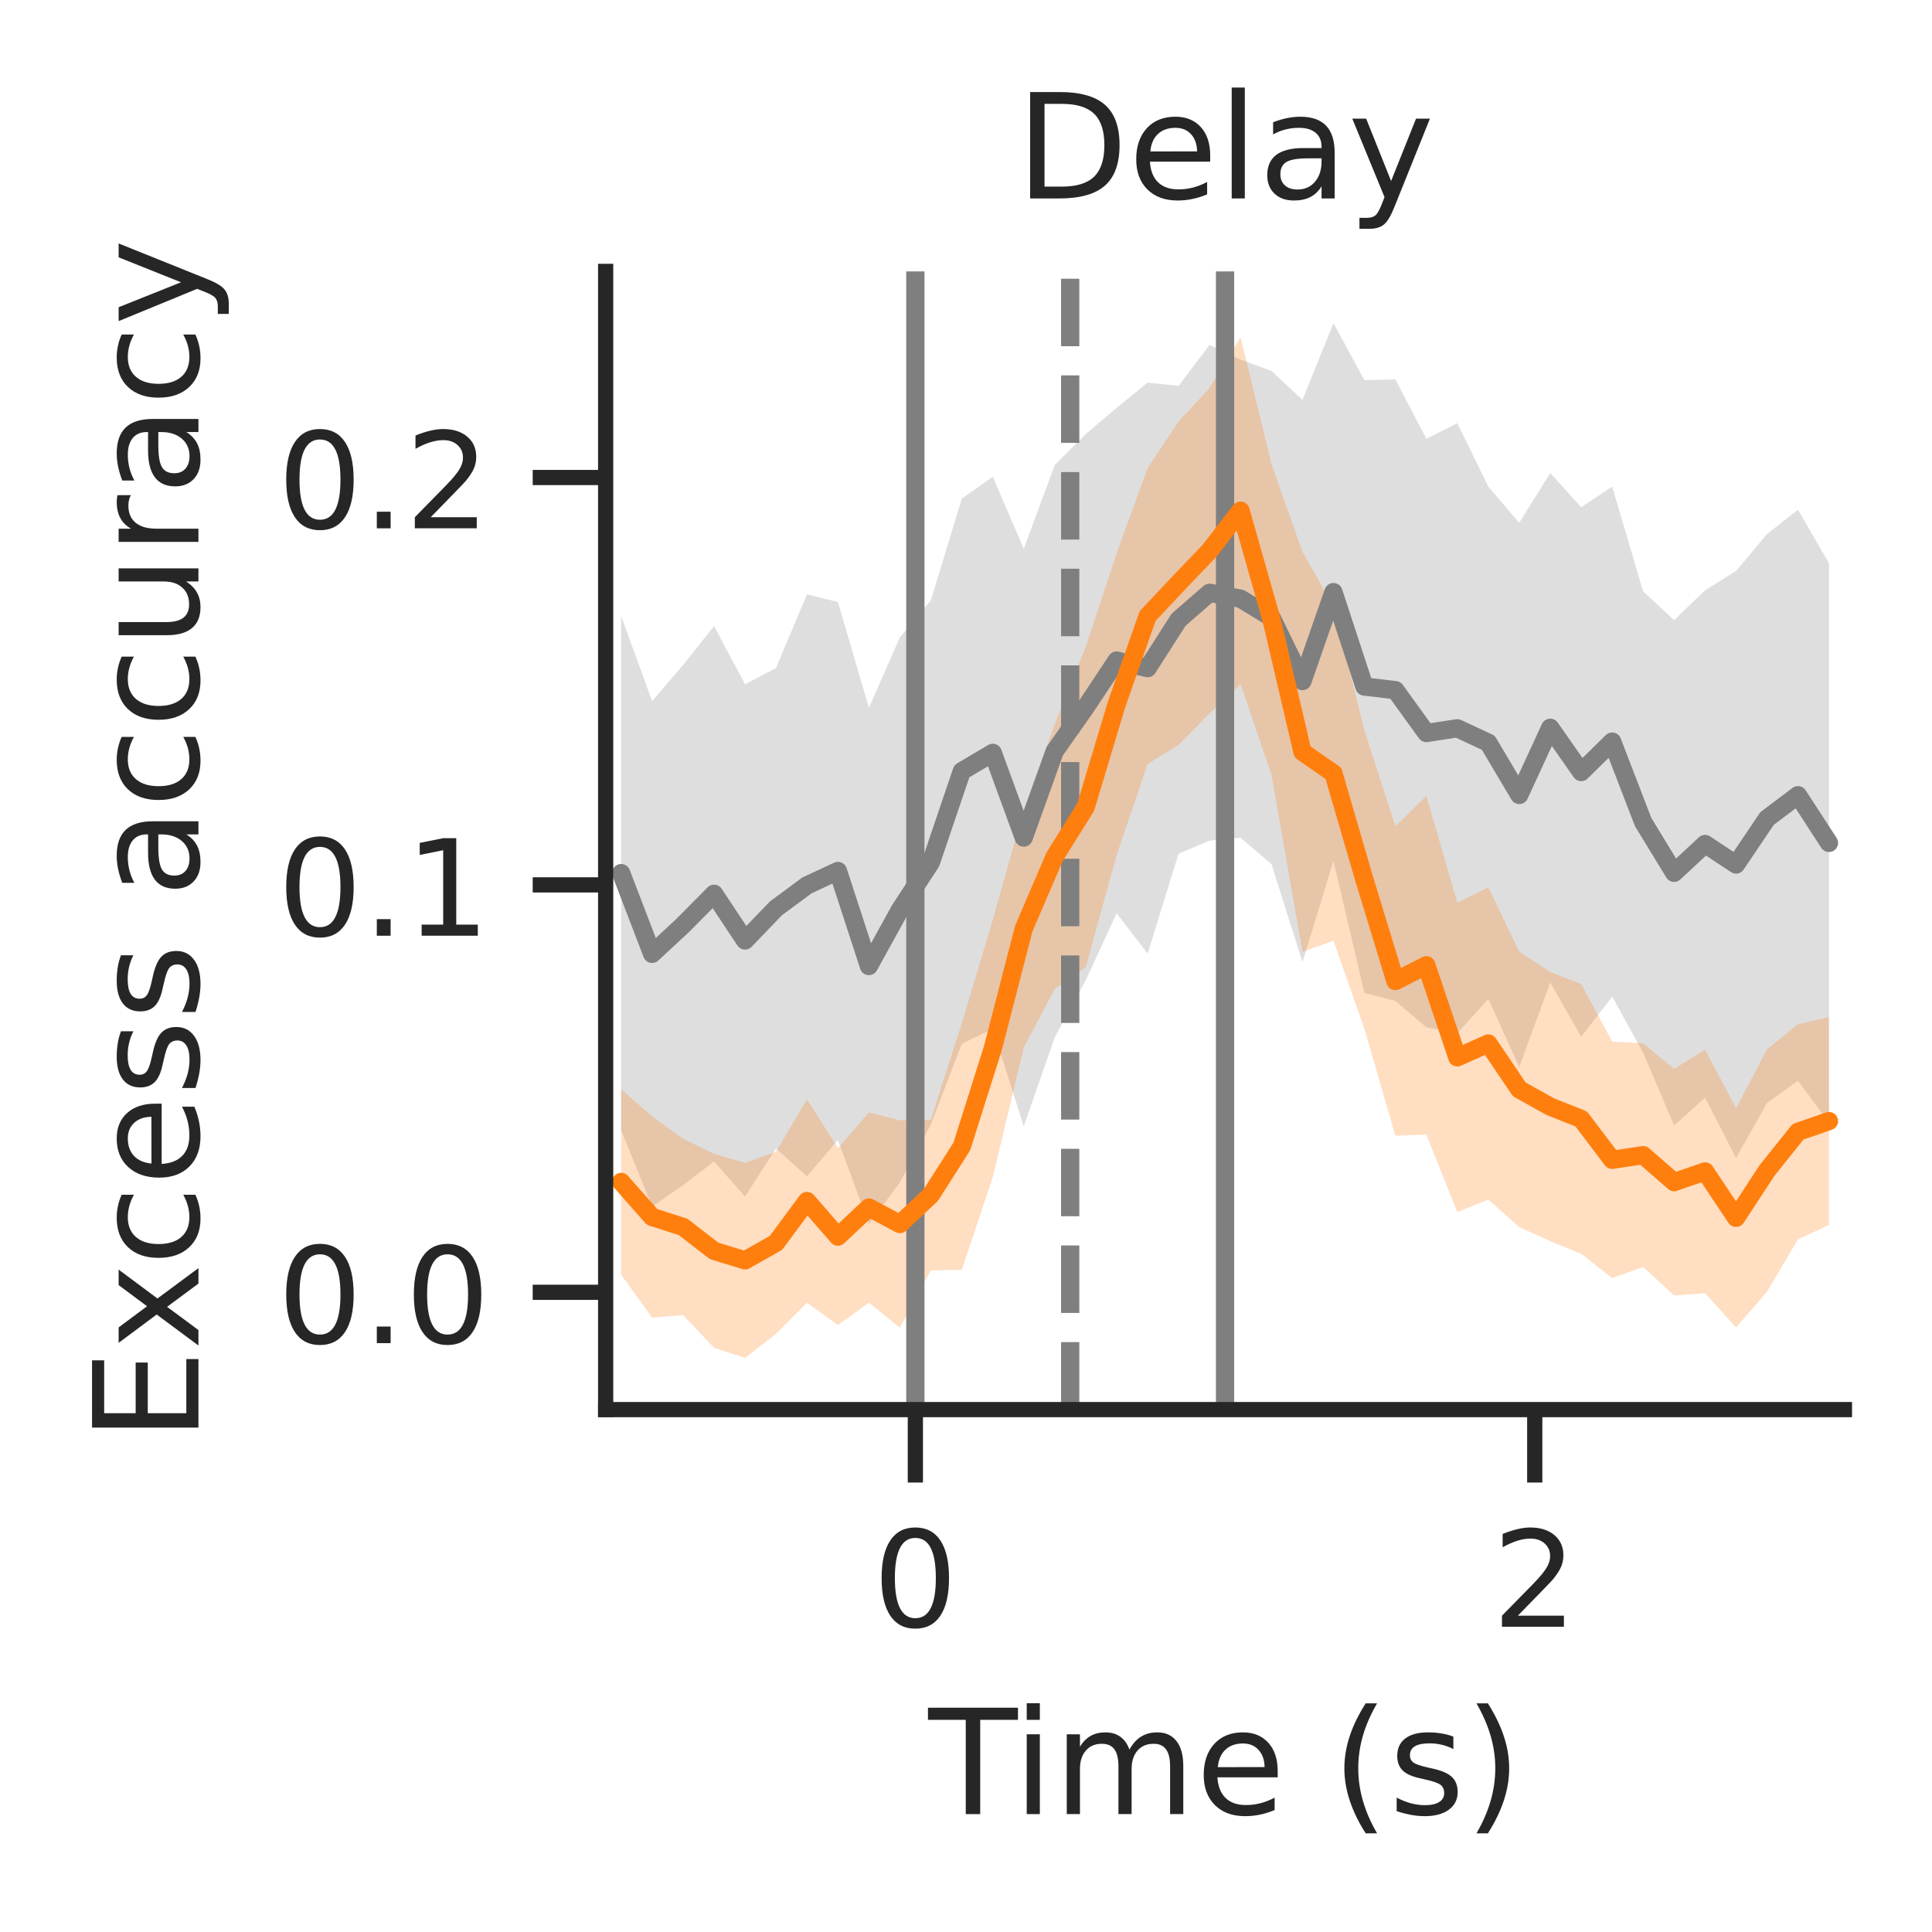
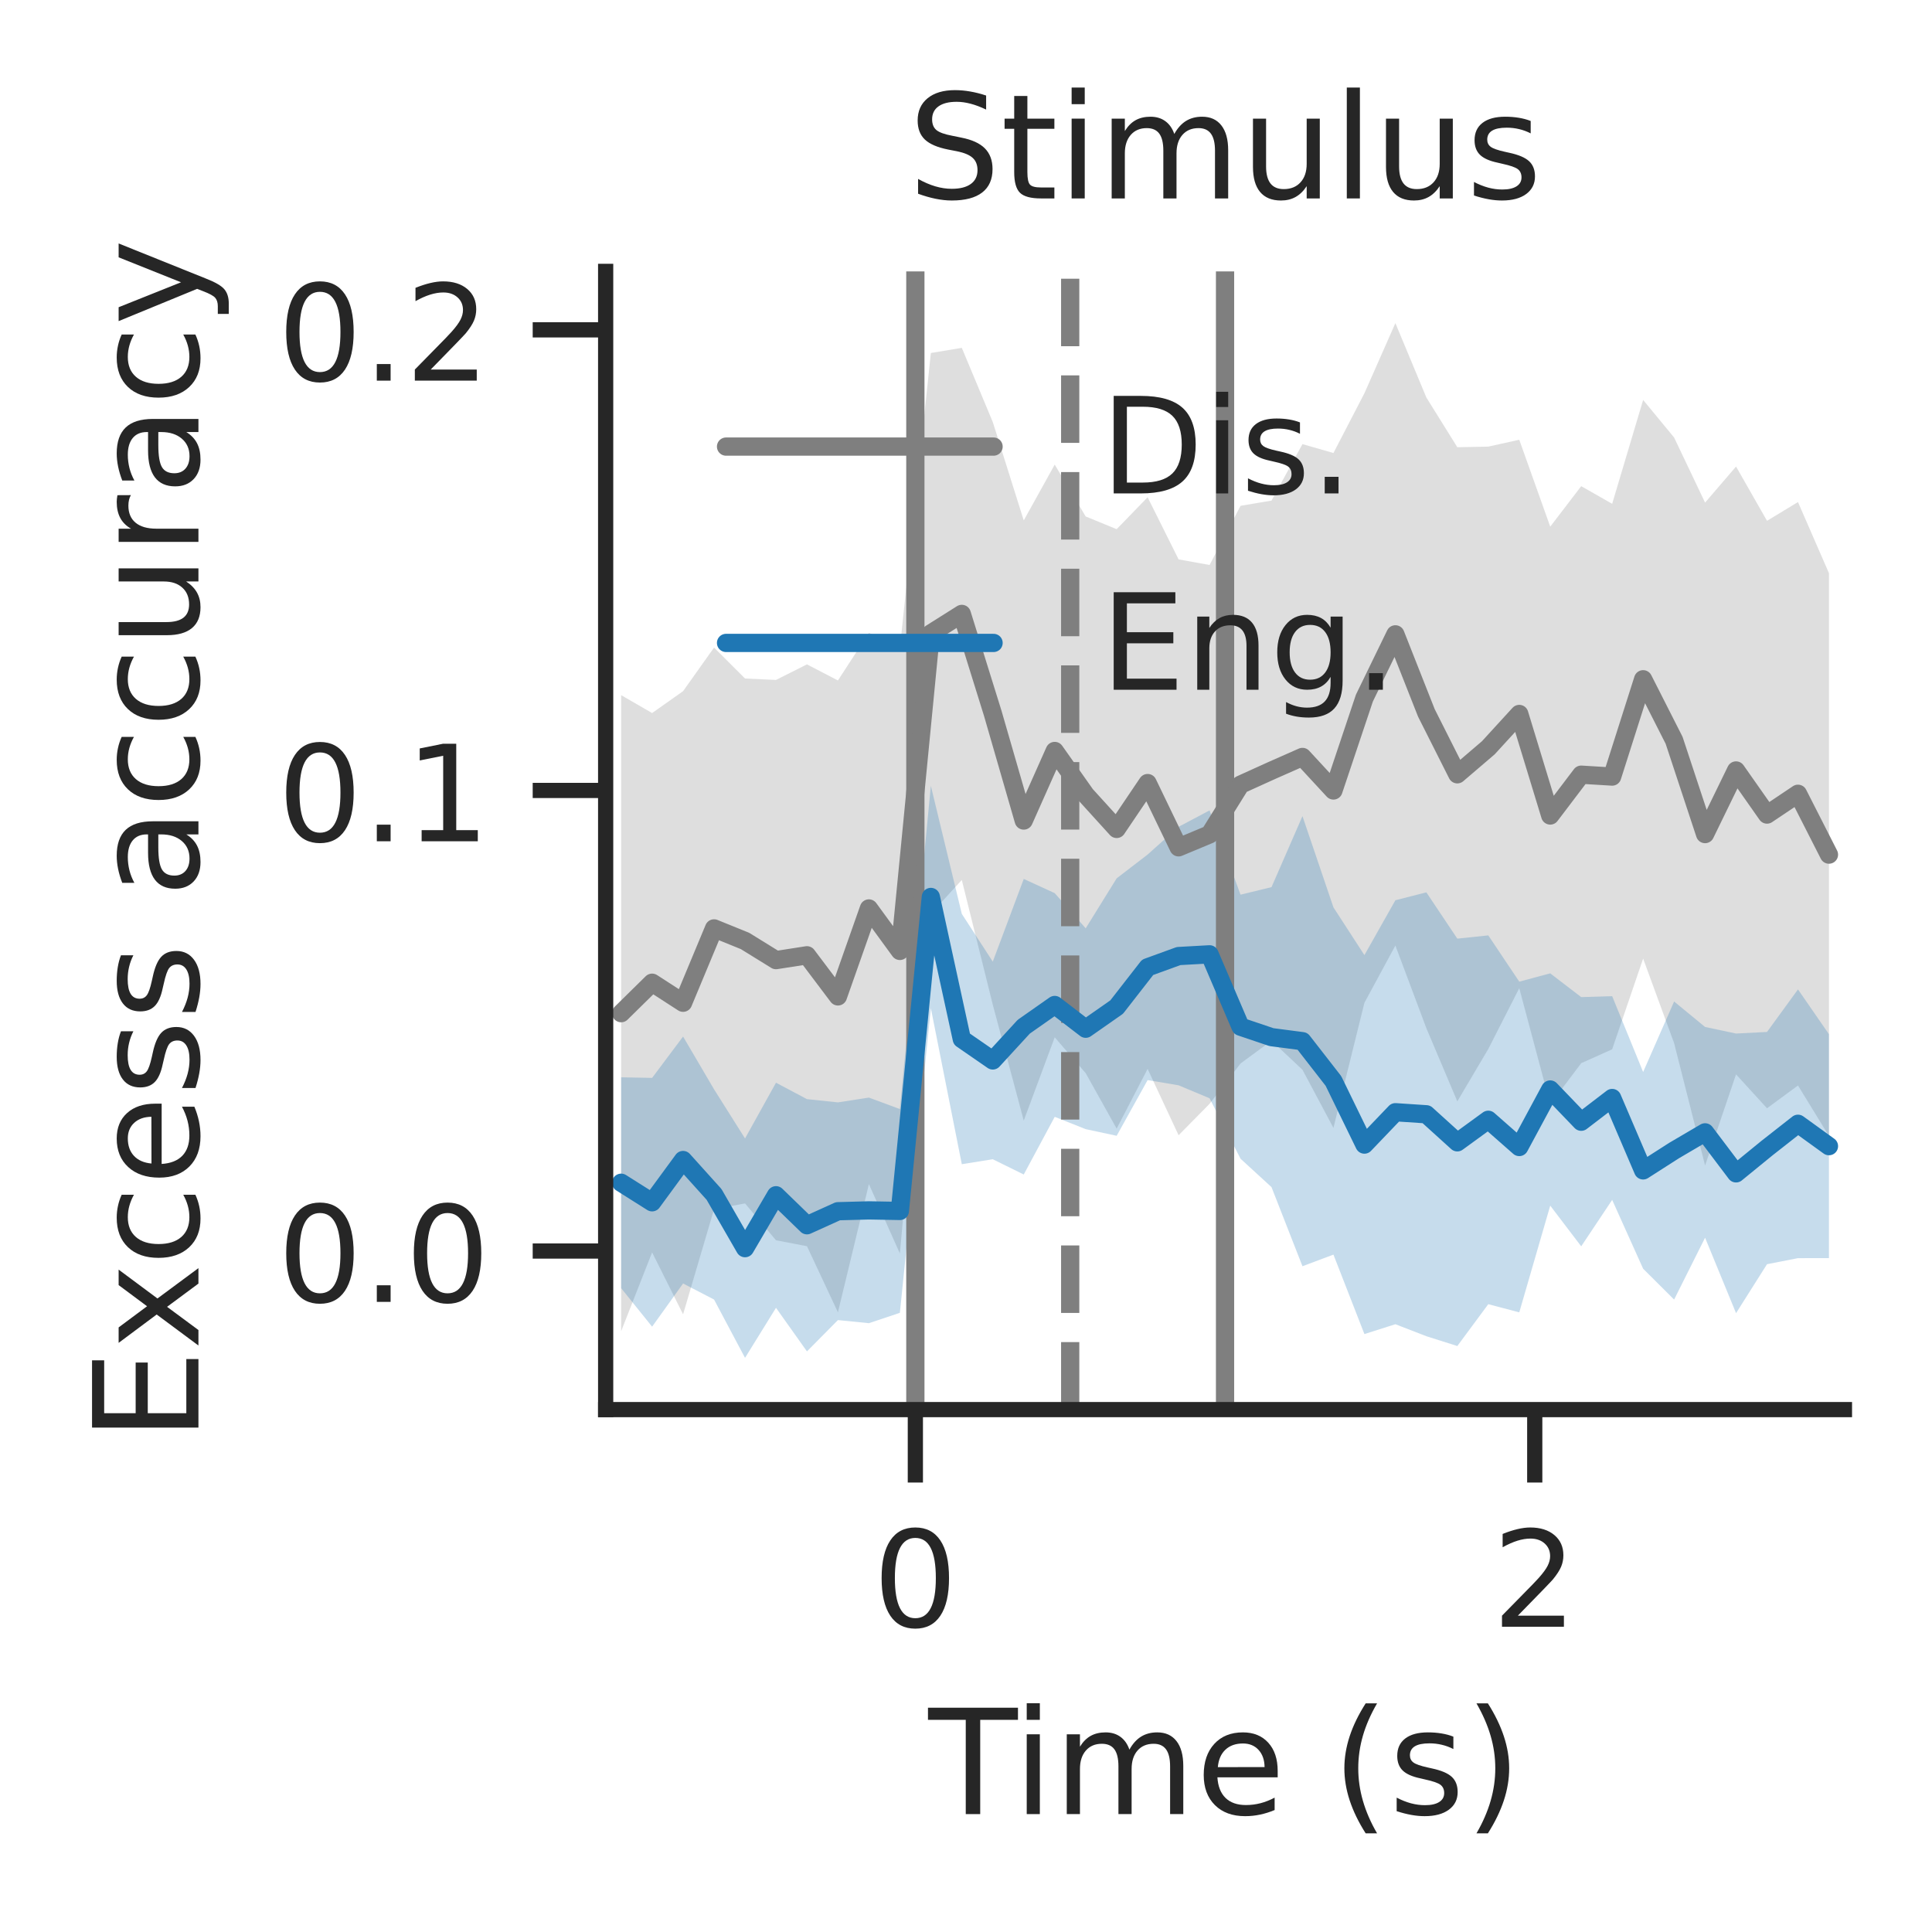
<svg xmlns="http://www.w3.org/2000/svg" xmlns:xlink="http://www.w3.org/1999/xlink" width="158.88pt" height="158.88pt" viewBox="0 0 158.88 158.88" version="1.1">
  <defs>
    <style type="text/css">*{stroke-linejoin: round; stroke-linecap: butt}</style>
  </defs>
  <g id="figure_1">
    <g id="patch_1">
      <path d="M 0 158.88  L 158.88 158.88  L 158.88 0  L 0 0  z " style="fill: #ffffff" />
    </g>
    <g id="axes_1">
      <g id="patch_2">
        <path d="M 49.807 115.92  L 151.68 115.92  L 151.68 22.318  L 49.807 22.318  z " style="fill: #ffffff" />
      </g>
      <g id="matplotlib.axis_1">
        <g id="xtick_1">
          <g id="line2d_1">
            <defs>
-               <path id="me24b5e9273" d="M 0 0  L 0 6  " style="stroke: #262626; stroke-width: 1.25" />
-             </defs>
-             <g>
-               <use xlink:href="#me24b5e9273" x="75.275" y="115.92" style="fill: #262626; stroke: #262626; stroke-width: 1.25" />
+               <path id="mf1e72cebd2" d="M 0 0  L 0 6  " style="stroke: #262626; stroke-width: 1.25" />
+             </defs>
+             <g>
+               <use xlink:href="#mf1e72cebd2" x="75.275" y="115.92" style="fill: #262626; stroke: #262626; stroke-width: 1.25" />
            </g>
          </g>
          <g id="text_1">
            <g style="fill: #262626" transform="translate(71.7759 133.7781) scale(0.11 -0.11)">
              <defs>
                <path id="DejaVuSans-30" d="M 2034 4250  Q 1547 4250 1301 3770  Q 1056 3291 1056 2328  Q 1056 1369 1301 889  Q 1547 409 2034 409  Q 2525 409 2770 889  Q 3016 1369 3016 2328  Q 3016 3291 2770 3770  Q 2525 4250 2034 4250  z M 2034 4750  Q 2819 4750 3233 4129  Q 3647 3509 3647 2328  Q 3647 1150 3233 529  Q 2819 -91 2034 -91  Q 1250 -91 836 529  Q 422 1150 422 2328  Q 422 3509 836 4129  Q 1250 4750 2034 4750  z " transform="scale(0.015625)" />
              </defs>
              <use xlink:href="#DejaVuSans-30" />
            </g>
          </g>
        </g>
        <g id="xtick_2">
          <g id="line2d_2">
            <g>
-               <use xlink:href="#me24b5e9273" x="126.211" y="115.92" style="fill: #262626; stroke: #262626; stroke-width: 1.25" />
+               <use xlink:href="#mf1e72cebd2" x="126.211" y="115.92" style="fill: #262626; stroke: #262626; stroke-width: 1.25" />
            </g>
          </g>
          <g id="text_2">
            <g style="fill: #262626" transform="translate(122.7121 133.7781) scale(0.11 -0.11)">
              <defs>
                <path id="DejaVuSans-32" d="M 1228 531  L 3431 531  L 3431 0  L 469 0  L 469 531  Q 828 903 1448 1529  Q 2069 2156 2228 2338  Q 2531 2678 2651 2914  Q 2772 3150 2772 3378  Q 2772 3750 2511 3984  Q 2250 4219 1831 4219  Q 1534 4219 1204 4116  Q 875 4013 500 3803  L 500 4441  Q 881 4594 1212 4672  Q 1544 4750 1819 4750  Q 2544 4750 2975 4387  Q 3406 4025 3406 3419  Q 3406 3131 3298 2873  Q 3191 2616 2906 2266  Q 2828 2175 2409 1742  Q 1991 1309 1228 531  z " transform="scale(0.015625)" />
              </defs>
              <use xlink:href="#DejaVuSans-32" />
            </g>
          </g>
        </g>
        <g id="text_3">
          <g style="fill: #262626" transform="translate(76.34867 149.1839) scale(0.12 -0.12)">
            <defs>
              <path id="DejaVuSans-54" d="M -19 4666  L 3928 4666  L 3928 4134  L 2272 4134  L 2272 0  L 1638 0  L 1638 4134  L -19 4134  L -19 4666  z " transform="scale(0.015625)" />
              <path id="DejaVuSans-69" d="M 603 3500  L 1178 3500  L 1178 0  L 603 0  L 603 3500  z M 603 4863  L 1178 4863  L 1178 4134  L 603 4134  L 603 4863  z " transform="scale(0.015625)" />
              <path id="DejaVuSans-6d" d="M 3328 2828  Q 3544 3216 3844 3400  Q 4144 3584 4550 3584  Q 5097 3584 5394 3201  Q 5691 2819 5691 2113  L 5691 0  L 5113 0  L 5113 2094  Q 5113 2597 4934 2840  Q 4756 3084 4391 3084  Q 3944 3084 3684 2787  Q 3425 2491 3425 1978  L 3425 0  L 2847 0  L 2847 2094  Q 2847 2600 2669 2842  Q 2491 3084 2119 3084  Q 1678 3084 1418 2786  Q 1159 2488 1159 1978  L 1159 0  L 581 0  L 581 3500  L 1159 3500  L 1159 2956  Q 1356 3278 1631 3431  Q 1906 3584 2284 3584  Q 2666 3584 2933 3390  Q 3200 3197 3328 2828  z " transform="scale(0.015625)" />
              <path id="DejaVuSans-65" d="M 3597 1894  L 3597 1613  L 953 1613  Q 991 1019 1311 708  Q 1631 397 2203 397  Q 2534 397 2845 478  Q 3156 559 3463 722  L 3463 178  Q 3153 47 2828 -22  Q 2503 -91 2169 -91  Q 1331 -91 842 396  Q 353 884 353 1716  Q 353 2575 817 3079  Q 1281 3584 2069 3584  Q 2775 3584 3186 3129  Q 3597 2675 3597 1894  z M 3022 2063  Q 3016 2534 2758 2815  Q 2500 3097 2075 3097  Q 1594 3097 1305 2825  Q 1016 2553 972 2059  L 3022 2063  z " transform="scale(0.015625)" />
              <path id="DejaVuSans-20" transform="scale(0.015625)" />
              <path id="DejaVuSans-28" d="M 1984 4856  Q 1566 4138 1362 3434  Q 1159 2731 1159 2009  Q 1159 1288 1364 580  Q 1569 -128 1984 -844  L 1484 -844  Q 1016 -109 783 600  Q 550 1309 550 2009  Q 550 2706 781 3412  Q 1013 4119 1484 4856  L 1984 4856  z " transform="scale(0.015625)" />
              <path id="DejaVuSans-73" d="M 2834 3397  L 2834 2853  Q 2591 2978 2328 3040  Q 2066 3103 1784 3103  Q 1356 3103 1142 2972  Q 928 2841 928 2578  Q 928 2378 1081 2264  Q 1234 2150 1697 2047  L 1894 2003  Q 2506 1872 2764 1633  Q 3022 1394 3022 966  Q 3022 478 2636 193  Q 2250 -91 1575 -91  Q 1294 -91 989 -36  Q 684 19 347 128  L 347 722  Q 666 556 975 473  Q 1284 391 1588 391  Q 1994 391 2212 530  Q 2431 669 2431 922  Q 2431 1156 2273 1281  Q 2116 1406 1581 1522  L 1381 1569  Q 847 1681 609 1914  Q 372 2147 372 2553  Q 372 3047 722 3315  Q 1072 3584 1716 3584  Q 2034 3584 2315 3537  Q 2597 3491 2834 3397  z " transform="scale(0.015625)" />
              <path id="DejaVuSans-29" d="M 513 4856  L 1013 4856  Q 1481 4119 1714 3412  Q 1947 2706 1947 2009  Q 1947 1309 1714 600  Q 1481 -109 1013 -844  L 513 -844  Q 928 -128 1133 580  Q 1338 1288 1338 2009  Q 1338 2731 1133 3434  Q 928 4138 513 4856  z " transform="scale(0.015625)" />
            </defs>
            <use xlink:href="#DejaVuSans-54" />
            <use xlink:href="#DejaVuSans-69" transform="translate(57.95898 0)" />
            <use xlink:href="#DejaVuSans-6d" transform="translate(85.74219 0)" />
            <use xlink:href="#DejaVuSans-65" transform="translate(183.1543 0)" />
            <use xlink:href="#DejaVuSans-20" transform="translate(244.6777 0)" />
            <use xlink:href="#DejaVuSans-28" transform="translate(276.4648 0)" />
            <use xlink:href="#DejaVuSans-73" transform="translate(315.4785 0)" />
            <use xlink:href="#DejaVuSans-29" transform="translate(367.5781 0)" />
          </g>
        </g>
      </g>
      <g id="matplotlib.axis_2">
        <g id="ytick_1">
          <g id="line2d_3">
            <defs>
-               <path id="m952d4ac8c6" d="M 0 0  L -6 0  " style="stroke: #262626; stroke-width: 1.25" />
-             </defs>
-             <g>
-               <use xlink:href="#m952d4ac8c6" x="49.807" y="106.275" style="fill: #262626; stroke: #262626; stroke-width: 1.25" />
+               <path id="ma6eb45645e" d="M 0 0  L -6 0  " style="stroke: #262626; stroke-width: 1.25" />
+             </defs>
+             <g>
+               <use xlink:href="#ma6eb45645e" x="49.807" y="102.881" style="fill: #262626; stroke: #262626; stroke-width: 1.25" />
            </g>
          </g>
          <g id="text_4">
-             <g style="fill: #262626" transform="translate(22.81375 110.4543) scale(0.11 -0.11)">
+             <g style="fill: #262626" transform="translate(22.81375 107.0606) scale(0.11 -0.11)">
              <defs>
                <path id="DejaVuSans-2e" d="M 684 794  L 1344 794  L 1344 0  L 684 0  L 684 794  z " transform="scale(0.015625)" />
              </defs>
              <use xlink:href="#DejaVuSans-30" />
              <use xlink:href="#DejaVuSans-2e" transform="translate(63.62305 0)" />
              <use xlink:href="#DejaVuSans-30" transform="translate(95.41016 0)" />
            </g>
          </g>
        </g>
        <g id="ytick_2">
          <g id="line2d_4">
            <g>
-               <use xlink:href="#m952d4ac8c6" x="49.807" y="72.771" style="fill: #262626; stroke: #262626; stroke-width: 1.25" />
+               <use xlink:href="#ma6eb45645e" x="49.807" y="65.003" style="fill: #262626; stroke: #262626; stroke-width: 1.25" />
            </g>
          </g>
          <g id="text_5">
-             <g style="fill: #262626" transform="translate(22.81375 76.95026) scale(0.11 -0.11)">
+             <g style="fill: #262626" transform="translate(22.81375 69.18175) scale(0.11 -0.11)">
              <defs>
                <path id="DejaVuSans-31" d="M 794 531  L 1825 531  L 1825 4091  L 703 3866  L 703 4441  L 1819 4666  L 2450 4666  L 2450 531  L 3481 531  L 3481 0  L 794 0  L 794 531  z " transform="scale(0.015625)" />
              </defs>
              <use xlink:href="#DejaVuSans-30" />
              <use xlink:href="#DejaVuSans-2e" transform="translate(63.62305 0)" />
              <use xlink:href="#DejaVuSans-31" transform="translate(95.41016 0)" />
            </g>
          </g>
        </g>
        <g id="ytick_3">
          <g id="line2d_5">
            <g>
-               <use xlink:href="#m952d4ac8c6" x="49.807" y="39.267" style="fill: #262626; stroke: #262626; stroke-width: 1.25" />
+               <use xlink:href="#ma6eb45645e" x="49.807" y="27.124" style="fill: #262626; stroke: #262626; stroke-width: 1.25" />
            </g>
          </g>
          <g id="text_6">
-             <g style="fill: #262626" transform="translate(22.81375 43.44623) scale(0.11 -0.11)">
+             <g style="fill: #262626" transform="translate(22.81375 31.30293) scale(0.11 -0.11)">
              <use xlink:href="#DejaVuSans-30" />
              <use xlink:href="#DejaVuSans-2e" transform="translate(63.62305 0)" />
              <use xlink:href="#DejaVuSans-32" transform="translate(95.41016 0)" />
            </g>
          </g>
        </g>
        <g id="text_7">
          <g style="fill: #262626" transform="translate(16.31812 118.5768) rotate(-90) scale(0.12 -0.12)">
            <defs>
              <path id="DejaVuSans-45" d="M 628 4666  L 3578 4666  L 3578 4134  L 1259 4134  L 1259 2753  L 3481 2753  L 3481 2222  L 1259 2222  L 1259 531  L 3634 531  L 3634 0  L 628 0  L 628 4666  z " transform="scale(0.015625)" />
              <path id="DejaVuSans-78" d="M 3513 3500  L 2247 1797  L 3578 0  L 2900 0  L 1881 1375  L 863 0  L 184 0  L 1544 1831  L 300 3500  L 978 3500  L 1906 2253  L 2834 3500  L 3513 3500  z " transform="scale(0.015625)" />
              <path id="DejaVuSans-63" d="M 3122 3366  L 3122 2828  Q 2878 2963 2633 3030  Q 2388 3097 2138 3097  Q 1578 3097 1268 2742  Q 959 2388 959 1747  Q 959 1106 1268 751  Q 1578 397 2138 397  Q 2388 397 2633 464  Q 2878 531 3122 666  L 3122 134  Q 2881 22 2623 -34  Q 2366 -91 2075 -91  Q 1284 -91 818 406  Q 353 903 353 1747  Q 353 2603 823 3093  Q 1294 3584 2113 3584  Q 2378 3584 2631 3529  Q 2884 3475 3122 3366  z " transform="scale(0.015625)" />
              <path id="DejaVuSans-61" d="M 2194 1759  Q 1497 1759 1228 1600  Q 959 1441 959 1056  Q 959 750 1161 570  Q 1363 391 1709 391  Q 2188 391 2477 730  Q 2766 1069 2766 1631  L 2766 1759  L 2194 1759  z M 3341 1997  L 3341 0  L 2766 0  L 2766 531  Q 2569 213 2275 61  Q 1981 -91 1556 -91  Q 1019 -91 701 211  Q 384 513 384 1019  Q 384 1609 779 1909  Q 1175 2209 1959 2209  L 2766 2209  L 2766 2266  Q 2766 2663 2505 2880  Q 2244 3097 1772 3097  Q 1472 3097 1187 3025  Q 903 2953 641 2809  L 641 3341  Q 956 3463 1253 3523  Q 1550 3584 1831 3584  Q 2591 3584 2966 3190  Q 3341 2797 3341 1997  z " transform="scale(0.015625)" />
              <path id="DejaVuSans-75" d="M 544 1381  L 544 3500  L 1119 3500  L 1119 1403  Q 1119 906 1312 657  Q 1506 409 1894 409  Q 2359 409 2629 706  Q 2900 1003 2900 1516  L 2900 3500  L 3475 3500  L 3475 0  L 2900 0  L 2900 538  Q 2691 219 2414 64  Q 2138 -91 1772 -91  Q 1169 -91 856 284  Q 544 659 544 1381  z M 1991 3584  L 1991 3584  z " transform="scale(0.015625)" />
              <path id="DejaVuSans-72" d="M 2631 2963  Q 2534 3019 2420 3045  Q 2306 3072 2169 3072  Q 1681 3072 1420 2755  Q 1159 2438 1159 1844  L 1159 0  L 581 0  L 581 3500  L 1159 3500  L 1159 2956  Q 1341 3275 1631 3429  Q 1922 3584 2338 3584  Q 2397 3584 2469 3576  Q 2541 3569 2628 3553  L 2631 2963  z " transform="scale(0.015625)" />
              <path id="DejaVuSans-79" d="M 2059 -325  Q 1816 -950 1584 -1140  Q 1353 -1331 966 -1331  L 506 -1331  L 506 -850  L 844 -850  Q 1081 -850 1212 -737  Q 1344 -625 1503 -206  L 1606 56  L 191 3500  L 800 3500  L 1894 763  L 2988 3500  L 3597 3500  L 2059 -325  z " transform="scale(0.015625)" />
            </defs>
            <use xlink:href="#DejaVuSans-45" />
            <use xlink:href="#DejaVuSans-78" transform="translate(63.18359 0)" />
            <use xlink:href="#DejaVuSans-63" transform="translate(120.6133 0)" />
            <use xlink:href="#DejaVuSans-65" transform="translate(175.5938 0)" />
            <use xlink:href="#DejaVuSans-73" transform="translate(237.1172 0)" />
            <use xlink:href="#DejaVuSans-73" transform="translate(289.2168 0)" />
            <use xlink:href="#DejaVuSans-20" transform="translate(341.3164 0)" />
            <use xlink:href="#DejaVuSans-61" transform="translate(373.1035 0)" />
            <use xlink:href="#DejaVuSans-63" transform="translate(434.3828 0)" />
            <use xlink:href="#DejaVuSans-63" transform="translate(489.3633 0)" />
            <use xlink:href="#DejaVuSans-75" transform="translate(544.3438 0)" />
            <use xlink:href="#DejaVuSans-72" transform="translate(607.7227 0)" />
            <use xlink:href="#DejaVuSans-61" transform="translate(648.8359 0)" />
            <use xlink:href="#DejaVuSans-63" transform="translate(710.1152 0)" />
            <use xlink:href="#DejaVuSans-79" transform="translate(765.0957 0)" />
          </g>
        </g>
      </g>
      <g id="FillBetweenPolyCollection_1">
-         <path d="M 51.081 50.657  L 51.081 92.946  L 53.627 99.227  L 56.174 97.463  L 58.721 95.519  L 61.268 98.405  L 63.815 94.447  L 66.361 96.744  L 68.908 93.743  L 71.455 100.676  L 74.002 97.238  L 76.549 92.476  L 79.095 85.84  L 81.642 84.614  L 84.189 92.627  L 86.736 85.308  L 89.283 80.618  L 91.83 75.103  L 94.376 78.424  L 96.923 70.199  L 99.47 69.131  L 102.017 68.891  L 104.564 71.066  L 107.11 79.125  L 109.657 70.809  L 112.204 81.651  L 114.751 82.315  L 117.298 84.481  L 119.844 84.981  L 122.391 82.149  L 124.938 87.749  L 127.485 80.799  L 130.032 85.264  L 132.578 81.959  L 135.125 86.573  L 137.672 92.559  L 140.219 90.273  L 142.766 95.233  L 145.312 90.704  L 147.859 88.878  L 150.406 92.314  L 150.406 46.322  L 150.406 46.322  L 147.859 41.913  L 145.312 43.922  L 142.766 46.956  L 140.219 48.54  L 137.672 50.993  L 135.125 48.631  L 132.578 40.014  L 130.032 41.715  L 127.485 38.896  L 124.938 42.998  L 122.391 40.011  L 119.844 34.802  L 117.298 36.08  L 114.751 31.198  L 112.204 31.264  L 109.657 26.573  L 107.11 32.887  L 104.564 30.502  L 102.017 29.573  L 99.47 28.361  L 96.923 31.73  L 94.376 31.464  L 91.83 33.541  L 89.283 35.694  L 86.736 38.244  L 84.189 45.13  L 81.642 39.209  L 79.095 41  L 76.549 49.378  L 74.002 52.409  L 71.455 58.209  L 68.908 49.51  L 66.361 48.88  L 63.815 54.94  L 61.268 56.276  L 58.721 51.483  L 56.174 54.686  L 53.627 57.654  L 51.081 50.657  z " clip-path="url(#pb0ac28dce3)" style="fill: #7f7f7f; fill-opacity: 0.25" />
+         <path d="M 51.081 57.167  L 51.081 109.472  L 53.627 102.992  L 56.174 108.084  L 58.721 99.444  L 61.268 98.964  L 63.815 101.997  L 66.361 102.483  L 68.908 107.921  L 71.455 97.378  L 74.002 103.084  L 76.549 75.151  L 79.095 72.365  L 81.642 82.624  L 84.189 92.156  L 86.736 85.306  L 89.283 88.254  L 91.83 92.815  L 94.376 87.902  L 96.923 93.358  L 99.47 90.773  L 102.017 87.458  L 104.564 85.58  L 107.11 87.974  L 109.657 92.756  L 112.204 82.468  L 114.751 77.758  L 117.298 84.557  L 119.844 90.573  L 122.391 86.265  L 124.938 81.265  L 127.485 90.817  L 130.032 87.433  L 132.578 86.291  L 135.125 78.83  L 137.672 85.782  L 140.219 95.851  L 142.766 88.352  L 145.312 91.142  L 147.859 89.267  L 150.406 93.424  L 150.406 47.137  L 150.406 47.137  L 147.859 41.288  L 145.312 42.83  L 142.766 38.367  L 140.219 41.332  L 137.672 35.979  L 135.125 32.89  L 132.578 41.43  L 130.032 39.981  L 127.485 43.311  L 124.938 36.163  L 122.391 36.728  L 119.844 36.778  L 117.298 32.688  L 114.751 26.573  L 112.204 32.34  L 109.657 37.254  L 107.11 36.522  L 104.564 41.167  L 102.017 41.597  L 99.47 46.462  L 96.923 46.002  L 94.376 40.891  L 91.83 43.518  L 89.283 42.472  L 86.736 38.208  L 84.189 42.798  L 81.642 34.706  L 79.095 28.606  L 76.549 29.031  L 74.002 53.314  L 71.455 52.037  L 68.908 55.959  L 66.361 54.636  L 63.815 55.916  L 61.268 55.798  L 58.721 53.253  L 56.174 56.838  L 53.627 58.638  L 51.081 57.167  z " clip-path="url(#p6cd3c19895)" style="fill: #7f7f7f; fill-opacity: 0.25" />
      </g>
      <g id="FillBetweenPolyCollection_2">
-         <path d="M 51.081 89.567  L 51.081 104.828  L 53.627 108.354  L 56.174 108.144  L 58.721 110.839  L 61.268 111.665  L 63.815 109.695  L 66.361 107.127  L 68.908 108.975  L 71.455 107.126  L 74.002 109.184  L 76.549 104.471  L 79.095 104.427  L 81.642 96.808  L 84.189 86.158  L 86.736 81.324  L 89.283 79.54  L 91.83 70.319  L 94.376 62.833  L 96.923 61.249  L 99.47 58.669  L 102.017 56.256  L 104.564 63.735  L 107.11 78.275  L 109.657 77.359  L 112.204 84.609  L 114.751 93.399  L 117.298 93.299  L 119.844 99.674  L 122.391 98.65  L 124.938 100.916  L 127.485 102.068  L 130.032 103.105  L 132.578 105.103  L 135.125 104.189  L 137.672 106.53  L 140.219 106.348  L 142.766 109.162  L 145.312 106.22  L 147.859 101.922  L 150.406 100.739  L 150.406 83.646  L 150.406 83.646  L 147.859 84.231  L 145.312 86.291  L 142.766 91.14  L 140.219 86.32  L 137.672 87.899  L 135.125 85.803  L 132.578 85.655  L 130.032 80.926  L 127.485 79.943  L 124.938 78.254  L 122.391 72.975  L 119.844 74.228  L 117.298 65.463  L 114.751 67.954  L 112.204 60.078  L 109.657 49.846  L 107.11 45.388  L 104.564 38.175  L 102.017 27.732  L 99.47 31.911  L 96.923 34.655  L 94.376 38.482  L 91.83 45.49  L 89.283 53.205  L 86.736 59.551  L 84.189 66.574  L 81.642 75.649  L 79.095 84.139  L 76.549 92.084  L 74.002 92.134  L 71.455 91.482  L 68.908 94.415  L 66.361 90.405  L 63.815 94.717  L 61.268 95.63  L 58.721 94.892  L 56.174 93.646  L 53.627 91.807  L 51.081 89.567  z " clip-path="url(#pb0ac28dce3)" style="fill: #ff7f0e; fill-opacity: 0.25" />
+         <path d="M 51.081 88.593  L 51.081 105.936  L 53.627 109.1  L 56.174 105.549  L 58.721 106.869  L 61.268 111.665  L 63.815 107.549  L 66.361 111.133  L 68.908 108.558  L 71.455 108.814  L 74.002 107.961  L 76.549 82.905  L 79.095 95.739  L 81.642 95.331  L 84.189 96.587  L 86.736 91.844  L 89.283 92.856  L 91.83 93.403  L 94.376 88.822  L 96.923 89.252  L 99.47 90.317  L 102.017 95.289  L 104.564 97.625  L 107.11 104.13  L 109.657 103.174  L 112.204 109.708  L 114.751 108.899  L 117.298 109.885  L 119.844 110.692  L 122.391 107.25  L 124.938 107.924  L 127.485 99.146  L 130.032 102.493  L 132.578 98.674  L 135.125 104.334  L 137.672 106.871  L 140.219 101.785  L 142.766 107.989  L 145.312 103.963  L 147.859 103.466  L 150.406 103.461  L 150.406 85.049  L 150.406 85.049  L 147.859 81.365  L 145.312 84.864  L 142.766 84.994  L 140.219 84.454  L 137.672 82.359  L 135.125 88.159  L 132.578 81.919  L 130.032 81.998  L 127.485 80.045  L 124.938 80.726  L 122.391 76.922  L 119.844 77.189  L 117.298 73.383  L 114.751 74.032  L 112.204 78.545  L 109.657 74.617  L 107.11 67.116  L 104.564 72.954  L 102.017 73.574  L 99.47 66.644  L 96.923 67.992  L 94.376 70.274  L 91.83 72.231  L 89.283 76.341  L 86.736 73.449  L 84.189 72.28  L 81.642 79.08  L 79.095 75.154  L 76.549 64.619  L 74.002 91.204  L 71.455 90.261  L 68.908 90.655  L 66.361 90.388  L 63.815 89.037  L 61.268 93.621  L 58.721 89.579  L 56.174 85.242  L 53.627 88.641  L 51.081 88.593  z " clip-path="url(#p6cd3c19895)" style="fill: #1f77b4; fill-opacity: 0.25" />
      </g>
      <g id="line2d_6">
-         <path d="M 75.275 115.92  L 75.275 22.318  " clip-path="url(#pb0ac28dce3)" style="fill: none; stroke: #7f7f7f; stroke-width: 1.5; stroke-linecap: round" />
+         <path d="M 75.275 115.92  L 75.275 22.318  " clip-path="url(#p6cd3c19895)" style="fill: none; stroke: #7f7f7f; stroke-width: 1.5; stroke-linecap: round" />
      </g>
      <g id="line2d_7">
-         <path d="M 88.009 115.92  L 88.009 22.318  " clip-path="url(#pb0ac28dce3)" style="fill: none; stroke-dasharray: 5.55,2.4; stroke-dashoffset: 0; stroke: #7f7f7f; stroke-width: 1.5" />
+         <path d="M 88.009 115.92  L 88.009 22.318  " clip-path="url(#p6cd3c19895)" style="fill: none; stroke-dasharray: 5.55,2.4; stroke-dashoffset: 0; stroke: #7f7f7f; stroke-width: 1.5" />
      </g>
      <g id="line2d_8">
-         <path d="M 100.743 115.92  L 100.743 22.318  " clip-path="url(#pb0ac28dce3)" style="fill: none; stroke: #7f7f7f; stroke-width: 1.5; stroke-linecap: round" />
+         <path d="M 100.743 115.92  L 100.743 22.318  " clip-path="url(#p6cd3c19895)" style="fill: none; stroke: #7f7f7f; stroke-width: 1.5; stroke-linecap: round" />
      </g>
      <g id="line2d_9">
-         <path d="M 51.081 71.801  L 53.627 78.44  L 56.174 76.075  L 58.721 73.501  L 61.268 77.341  L 63.815 74.693  L 66.361 72.812  L 68.908 71.626  L 71.455 79.443  L 74.002 74.823  L 76.549 70.927  L 79.095 63.42  L 81.642 61.911  L 84.189 68.879  L 86.736 61.776  L 89.283 58.156  L 91.83 54.322  L 94.376 54.944  L 96.923 50.965  L 99.47 48.746  L 102.017 49.232  L 104.564 50.784  L 107.11 56.006  L 109.657 48.691  L 112.204 56.458  L 114.751 56.756  L 117.298 60.281  L 119.844 59.891  L 122.391 61.08  L 124.938 65.373  L 127.485 59.848  L 130.032 63.49  L 132.578 60.986  L 135.125 67.602  L 137.672 71.776  L 140.219 69.407  L 142.766 71.094  L 145.312 67.313  L 147.859 65.395  L 150.406 69.318  " clip-path="url(#pb0ac28dce3)" style="fill: none; stroke: #7f7f7f; stroke-width: 1.5; stroke-linecap: round" />
+         <path d="M 51.081 83.319  L 53.627 80.815  L 56.174 82.461  L 58.721 76.348  L 61.268 77.381  L 63.815 78.956  L 66.361 78.559  L 68.908 81.94  L 71.455 74.708  L 74.002 78.199  L 76.549 52.091  L 79.095 50.486  L 81.642 58.665  L 84.189 67.477  L 86.736 61.757  L 89.283 65.363  L 91.83 68.167  L 94.376 64.396  L 96.923 69.68  L 99.47 68.617  L 102.017 64.528  L 104.564 63.373  L 107.11 62.248  L 109.657 65.005  L 112.204 57.404  L 114.751 52.166  L 117.298 58.622  L 119.844 63.675  L 122.391 61.497  L 124.938 58.714  L 127.485 67.064  L 130.032 63.707  L 132.578 63.861  L 135.125 55.86  L 137.672 60.88  L 140.219 68.591  L 142.766 63.36  L 145.312 66.986  L 147.859 65.277  L 150.406 70.28  " clip-path="url(#p6cd3c19895)" style="fill: none; stroke: #7f7f7f; stroke-width: 1.5; stroke-linecap: round" />
      </g>
      <g id="line2d_10">
-         <path d="M 51.081 97.197  L 53.627 100.081  L 56.174 100.895  L 58.721 102.866  L 61.268 103.648  L 63.815 102.206  L 66.361 98.766  L 68.908 101.695  L 71.455 99.304  L 74.002 100.659  L 76.549 98.277  L 79.095 94.283  L 81.642 86.229  L 84.189 76.366  L 86.736 70.437  L 89.283 66.373  L 91.83 57.904  L 94.376 50.657  L 96.923 47.952  L 99.47 45.29  L 102.017 41.994  L 104.564 50.955  L 107.11 61.831  L 109.657 63.602  L 112.204 72.343  L 114.751 80.677  L 117.298 79.381  L 119.844 86.951  L 122.391 85.813  L 124.938 89.585  L 127.485 91.005  L 130.032 92.016  L 132.578 95.379  L 135.125 94.996  L 137.672 97.214  L 140.219 96.334  L 142.766 100.151  L 145.312 96.256  L 147.859 93.076  L 150.406 92.193  " clip-path="url(#pb0ac28dce3)" style="fill: none; stroke: #ff7f0e; stroke-width: 1.5; stroke-linecap: round" />
+         <path d="M 51.081 97.264  L 53.627 98.871  L 56.174 95.396  L 58.721 98.224  L 61.268 102.643  L 63.815 98.293  L 66.361 100.76  L 68.908 99.606  L 71.455 99.537  L 74.002 99.583  L 76.549 73.762  L 79.095 85.447  L 81.642 87.206  L 84.189 84.433  L 86.736 82.646  L 89.283 84.598  L 91.83 82.817  L 94.376 79.548  L 96.923 78.622  L 99.47 78.48  L 102.017 84.431  L 104.564 85.29  L 107.11 85.623  L 109.657 88.896  L 112.204 94.126  L 114.751 91.465  L 117.298 91.634  L 119.844 93.94  L 122.391 92.086  L 124.938 94.325  L 127.485 89.596  L 130.032 92.246  L 132.578 90.296  L 135.125 96.247  L 137.672 94.615  L 140.219 93.12  L 142.766 96.492  L 145.312 94.414  L 147.859 92.415  L 150.406 94.255  " clip-path="url(#p6cd3c19895)" style="fill: none; stroke: #1f77b4; stroke-width: 1.5; stroke-linecap: round" />
      </g>
      <g id="patch_3">
        <path d="M 49.807 115.92  L 49.807 22.318  " style="fill: none; stroke: #262626; stroke-width: 1.25; stroke-linejoin: miter; stroke-linecap: square" />
      </g>
      <g id="patch_4">
        <path d="M 49.807 115.92  L 151.68 115.92  " style="fill: none; stroke: #262626; stroke-width: 1.25; stroke-linejoin: miter; stroke-linecap: square" />
      </g>
      <g id="text_8">
-         <g style="fill: #262626" transform="translate(83.53648 16.31812) scale(0.12 -0.12)">
+         <g style="fill: #262626" transform="translate(74.67335 16.31812) scale(0.12 -0.12)">
          <defs>
-             <path id="DejaVuSans-44" d="M 1259 4147  L 1259 519  L 2022 519  Q 2988 519 3436 956  Q 3884 1394 3884 2338  Q 3884 3275 3436 3711  Q 2988 4147 2022 4147  L 1259 4147  z M 628 4666  L 1925 4666  Q 3281 4666 3915 4102  Q 4550 3538 4550 2338  Q 4550 1131 3912 565  Q 3275 0 1925 0  L 628 0  L 628 4666  z " transform="scale(0.015625)" />
+             <path id="DejaVuSans-53" d="M 3425 4513  L 3425 3897  Q 3066 4069 2747 4153  Q 2428 4238 2131 4238  Q 1616 4238 1336 4038  Q 1056 3838 1056 3469  Q 1056 3159 1242 3001  Q 1428 2844 1947 2747  L 2328 2669  Q 3034 2534 3370 2195  Q 3706 1856 3706 1288  Q 3706 609 3251 259  Q 2797 -91 1919 -91  Q 1588 -91 1214 -16  Q 841 59 441 206  L 441 856  Q 825 641 1194 531  Q 1563 422 1919 422  Q 2459 422 2753 634  Q 3047 847 3047 1241  Q 3047 1584 2836 1778  Q 2625 1972 2144 2069  L 1759 2144  Q 1053 2284 737 2584  Q 422 2884 422 3419  Q 422 4038 858 4394  Q 1294 4750 2059 4750  Q 2388 4750 2728 4690  Q 3069 4631 3425 4513  z " transform="scale(0.015625)" />
+             <path id="DejaVuSans-74" d="M 1172 4494  L 1172 3500  L 2356 3500  L 2356 3053  L 1172 3053  L 1172 1153  Q 1172 725 1289 603  Q 1406 481 1766 481  L 2356 481  L 2356 0  L 1766 0  Q 1100 0 847 248  Q 594 497 594 1153  L 594 3053  L 172 3053  L 172 3500  L 594 3500  L 594 4494  L 1172 4494  z " transform="scale(0.015625)" />
            <path id="DejaVuSans-6c" d="M 603 4863  L 1178 4863  L 1178 0  L 603 0  L 603 4863  z " transform="scale(0.015625)" />
          </defs>
-           <use xlink:href="#DejaVuSans-44" />
-           <use xlink:href="#DejaVuSans-65" transform="translate(77.00195 0)" />
-           <use xlink:href="#DejaVuSans-6c" transform="translate(138.5254 0)" />
-           <use xlink:href="#DejaVuSans-61" transform="translate(166.3086 0)" />
-           <use xlink:href="#DejaVuSans-79" transform="translate(227.5879 0)" />
+           <use xlink:href="#DejaVuSans-53" />
+           <use xlink:href="#DejaVuSans-74" transform="translate(63.47656 0)" />
+           <use xlink:href="#DejaVuSans-69" transform="translate(102.6855 0)" />
+           <use xlink:href="#DejaVuSans-6d" transform="translate(130.4688 0)" />
+           <use xlink:href="#DejaVuSans-75" transform="translate(227.8809 0)" />
+           <use xlink:href="#DejaVuSans-6c" transform="translate(291.2598 0)" />
+           <use xlink:href="#DejaVuSans-75" transform="translate(319.043 0)" />
+           <use xlink:href="#DejaVuSans-73" transform="translate(382.4219 0)" />
+         </g>
+       </g>
+       <g id="legend_1">
+         <g id="line2d_11">
+           <path d="M 59.707 36.726  L 70.707 36.726  L 81.707 36.726  " style="fill: none; stroke: #7f7f7f; stroke-width: 1.5; stroke-linecap: round" />
+         </g>
+         <g id="text_9">
+           <g style="fill: #262626" transform="translate(90.50719 40.57641) scale(0.11 -0.11)">
+             <defs>
+               <path id="DejaVuSans-44" d="M 1259 4147  L 1259 519  L 2022 519  Q 2988 519 3436 956  Q 3884 1394 3884 2338  Q 3884 3275 3436 3711  Q 2988 4147 2022 4147  L 1259 4147  z M 628 4666  L 1925 4666  Q 3281 4666 3915 4102  Q 4550 3538 4550 2338  Q 4550 1131 3912 565  Q 3275 0 1925 0  L 628 0  L 628 4666  z " transform="scale(0.015625)" />
+             </defs>
+             <use xlink:href="#DejaVuSans-44" />
+             <use xlink:href="#DejaVuSans-69" transform="translate(77.00195 0)" />
+             <use xlink:href="#DejaVuSans-73" transform="translate(104.7852 0)" />
+             <use xlink:href="#DejaVuSans-2e" transform="translate(156.8848 0)" />
+           </g>
+         </g>
+         <g id="line2d_12">
+           <path d="M 59.707 52.872  L 70.707 52.872  L 81.707 52.872  " style="fill: none; stroke: #1f77b4; stroke-width: 1.5; stroke-linecap: round" />
+         </g>
+         <g id="text_10">
+           <g style="fill: #262626" transform="translate(90.50719 56.72234) scale(0.11 -0.11)">
+             <defs>
+               <path id="DejaVuSans-6e" d="M 3513 2113  L 3513 0  L 2938 0  L 2938 2094  Q 2938 2591 2744 2837  Q 2550 3084 2163 3084  Q 1697 3084 1428 2787  Q 1159 2491 1159 1978  L 1159 0  L 581 0  L 581 3500  L 1159 3500  L 1159 2956  Q 1366 3272 1645 3428  Q 1925 3584 2291 3584  Q 2894 3584 3203 3211  Q 3513 2838 3513 2113  z " transform="scale(0.015625)" />
+               <path id="DejaVuSans-67" d="M 2906 1791  Q 2906 2416 2648 2759  Q 2391 3103 1925 3103  Q 1463 3103 1205 2759  Q 947 2416 947 1791  Q 947 1169 1205 825  Q 1463 481 1925 481  Q 2391 481 2648 825  Q 2906 1169 2906 1791  z M 3481 434  Q 3481 -459 3084 -895  Q 2688 -1331 1869 -1331  Q 1566 -1331 1297 -1286  Q 1028 -1241 775 -1147  L 775 -588  Q 1028 -725 1275 -790  Q 1522 -856 1778 -856  Q 2344 -856 2625 -561  Q 2906 -266 2906 331  L 2906 616  Q 2728 306 2450 153  Q 2172 0 1784 0  Q 1141 0 747 490  Q 353 981 353 1791  Q 353 2603 747 3093  Q 1141 3584 1784 3584  Q 2172 3584 2450 3431  Q 2728 3278 2906 2969  L 2906 3500  L 3481 3500  L 3481 434  z " transform="scale(0.015625)" />
+             </defs>
+             <use xlink:href="#DejaVuSans-45" />
+             <use xlink:href="#DejaVuSans-6e" transform="translate(63.18359 0)" />
+             <use xlink:href="#DejaVuSans-67" transform="translate(126.5625 0)" />
+             <use xlink:href="#DejaVuSans-2e" transform="translate(190.0391 0)" />
+           </g>
        </g>
      </g>
    </g>
  </g>
  <defs>
-     <clipPath id="pb0ac28dce3">
+     <clipPath id="p6cd3c19895">
      <rect x="49.807" y="22.318" width="101.872" height="93.602" />
    </clipPath>
  </defs>
</svg>
